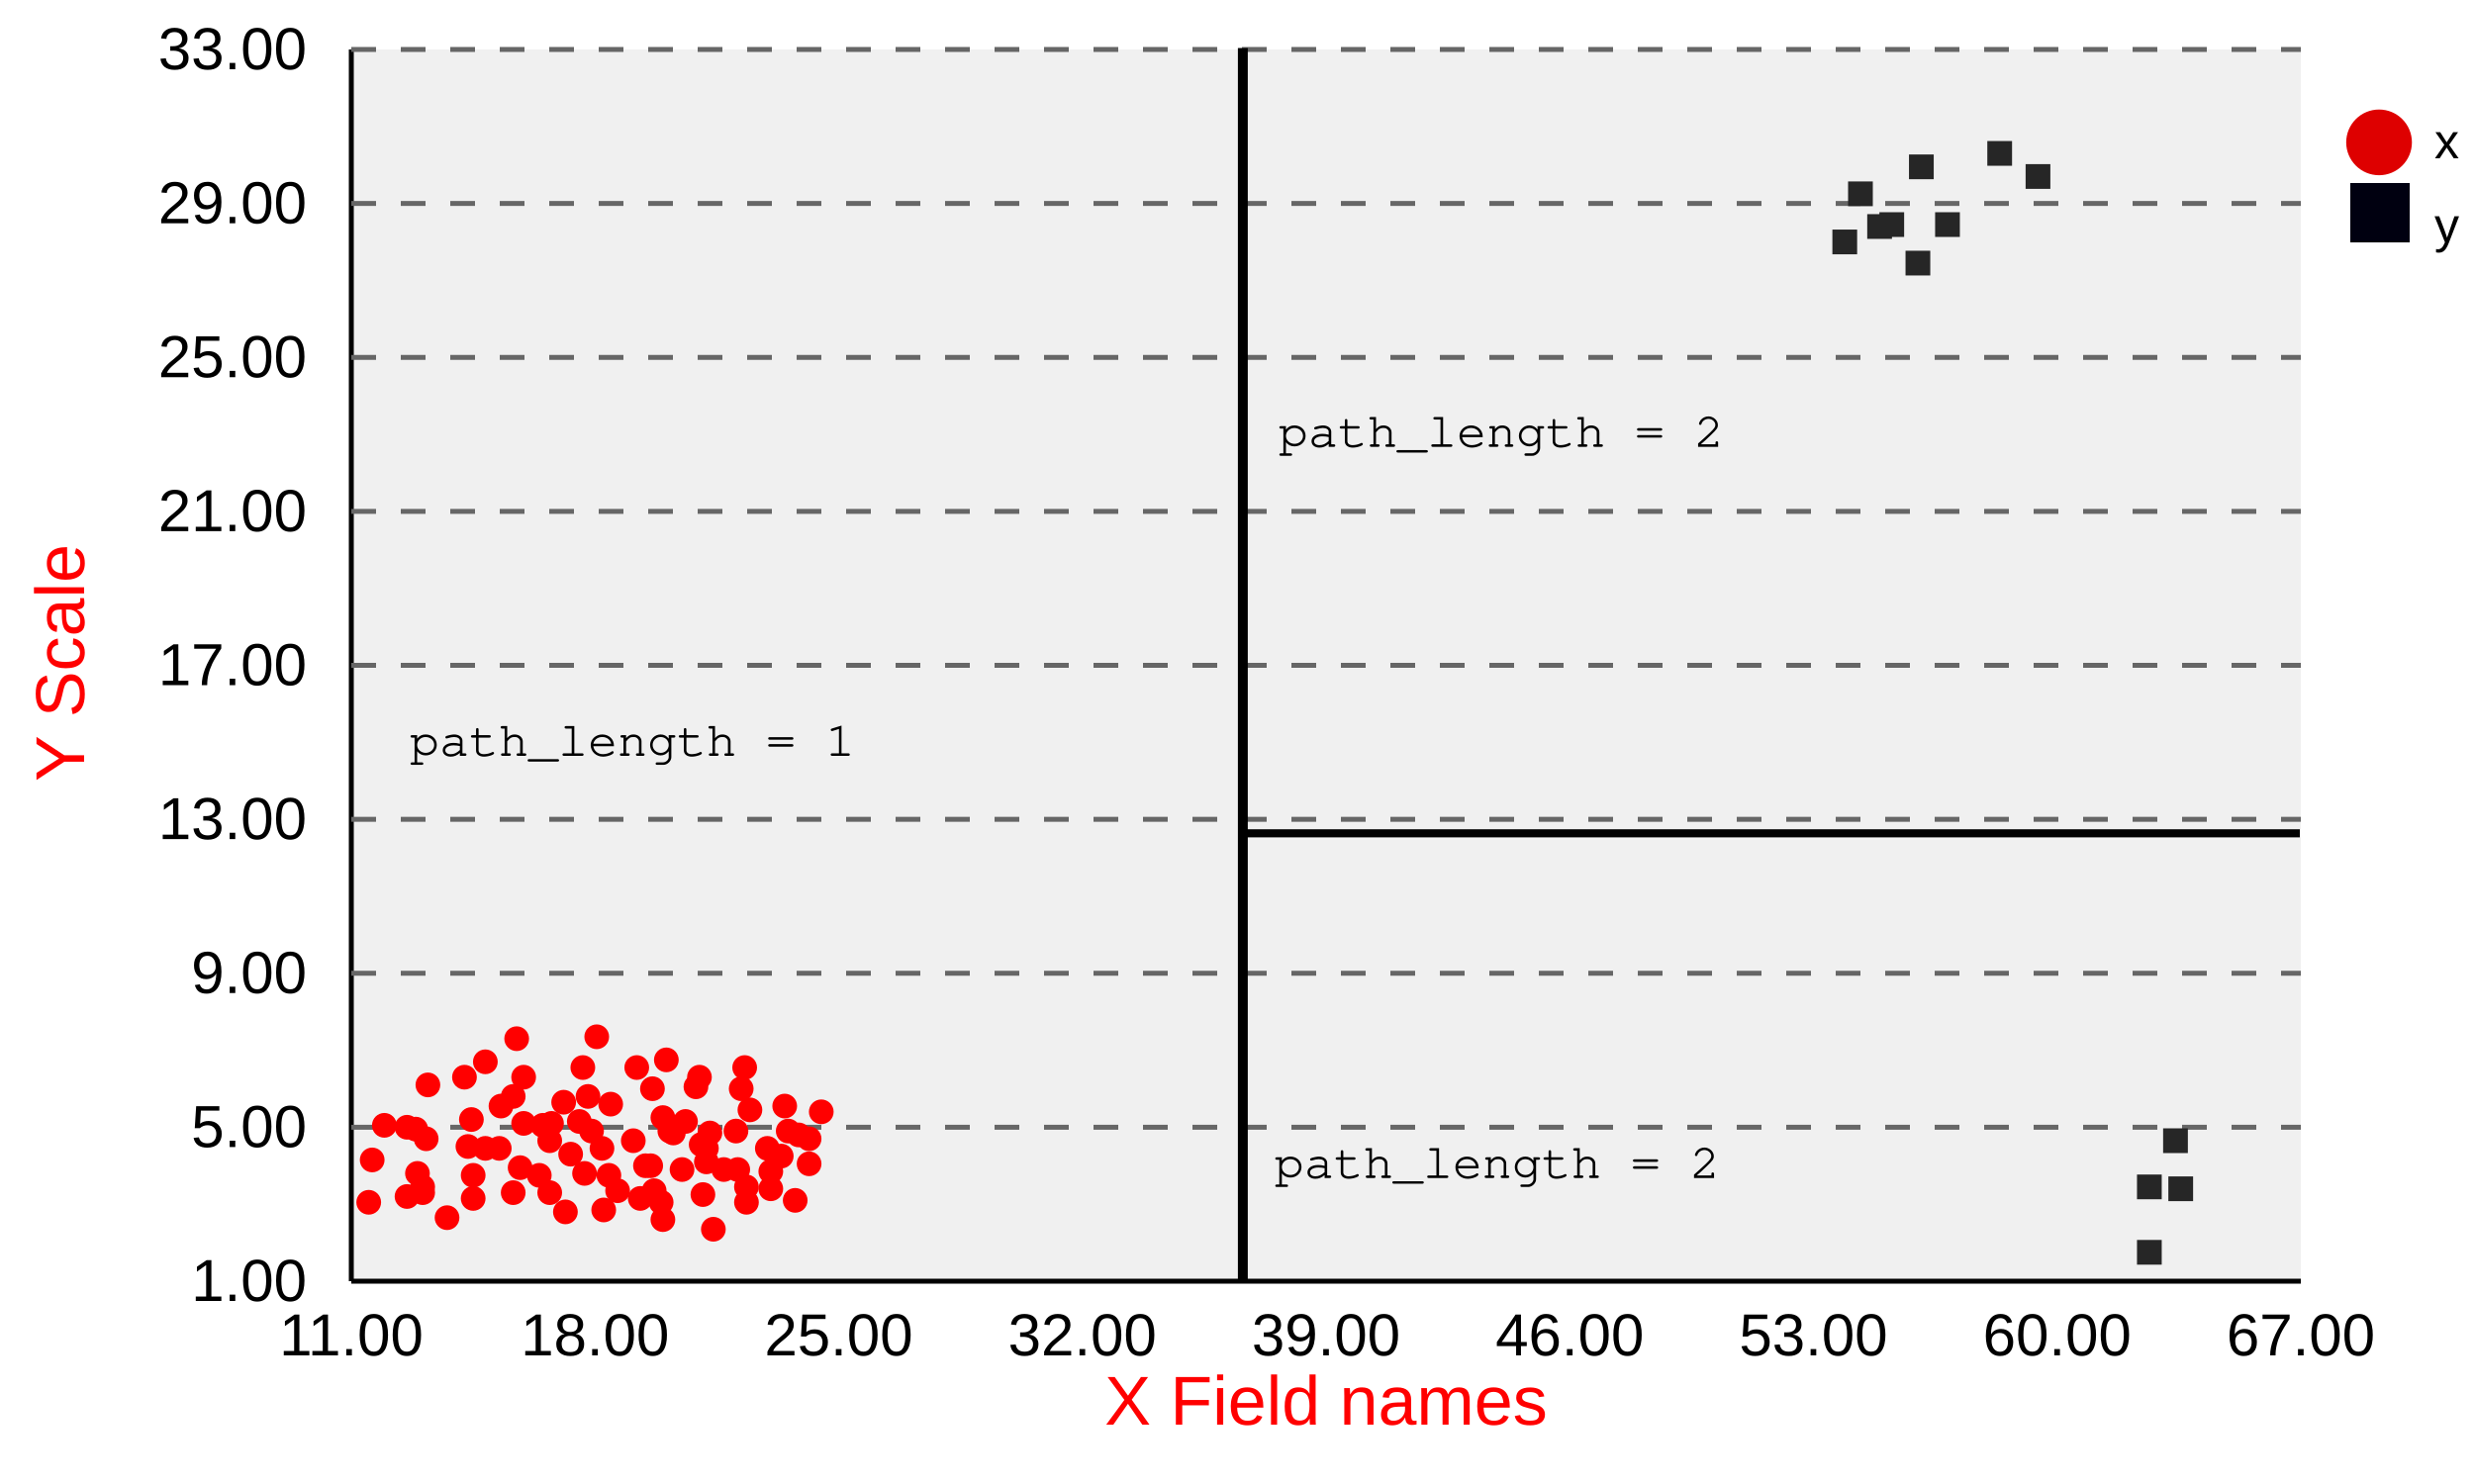
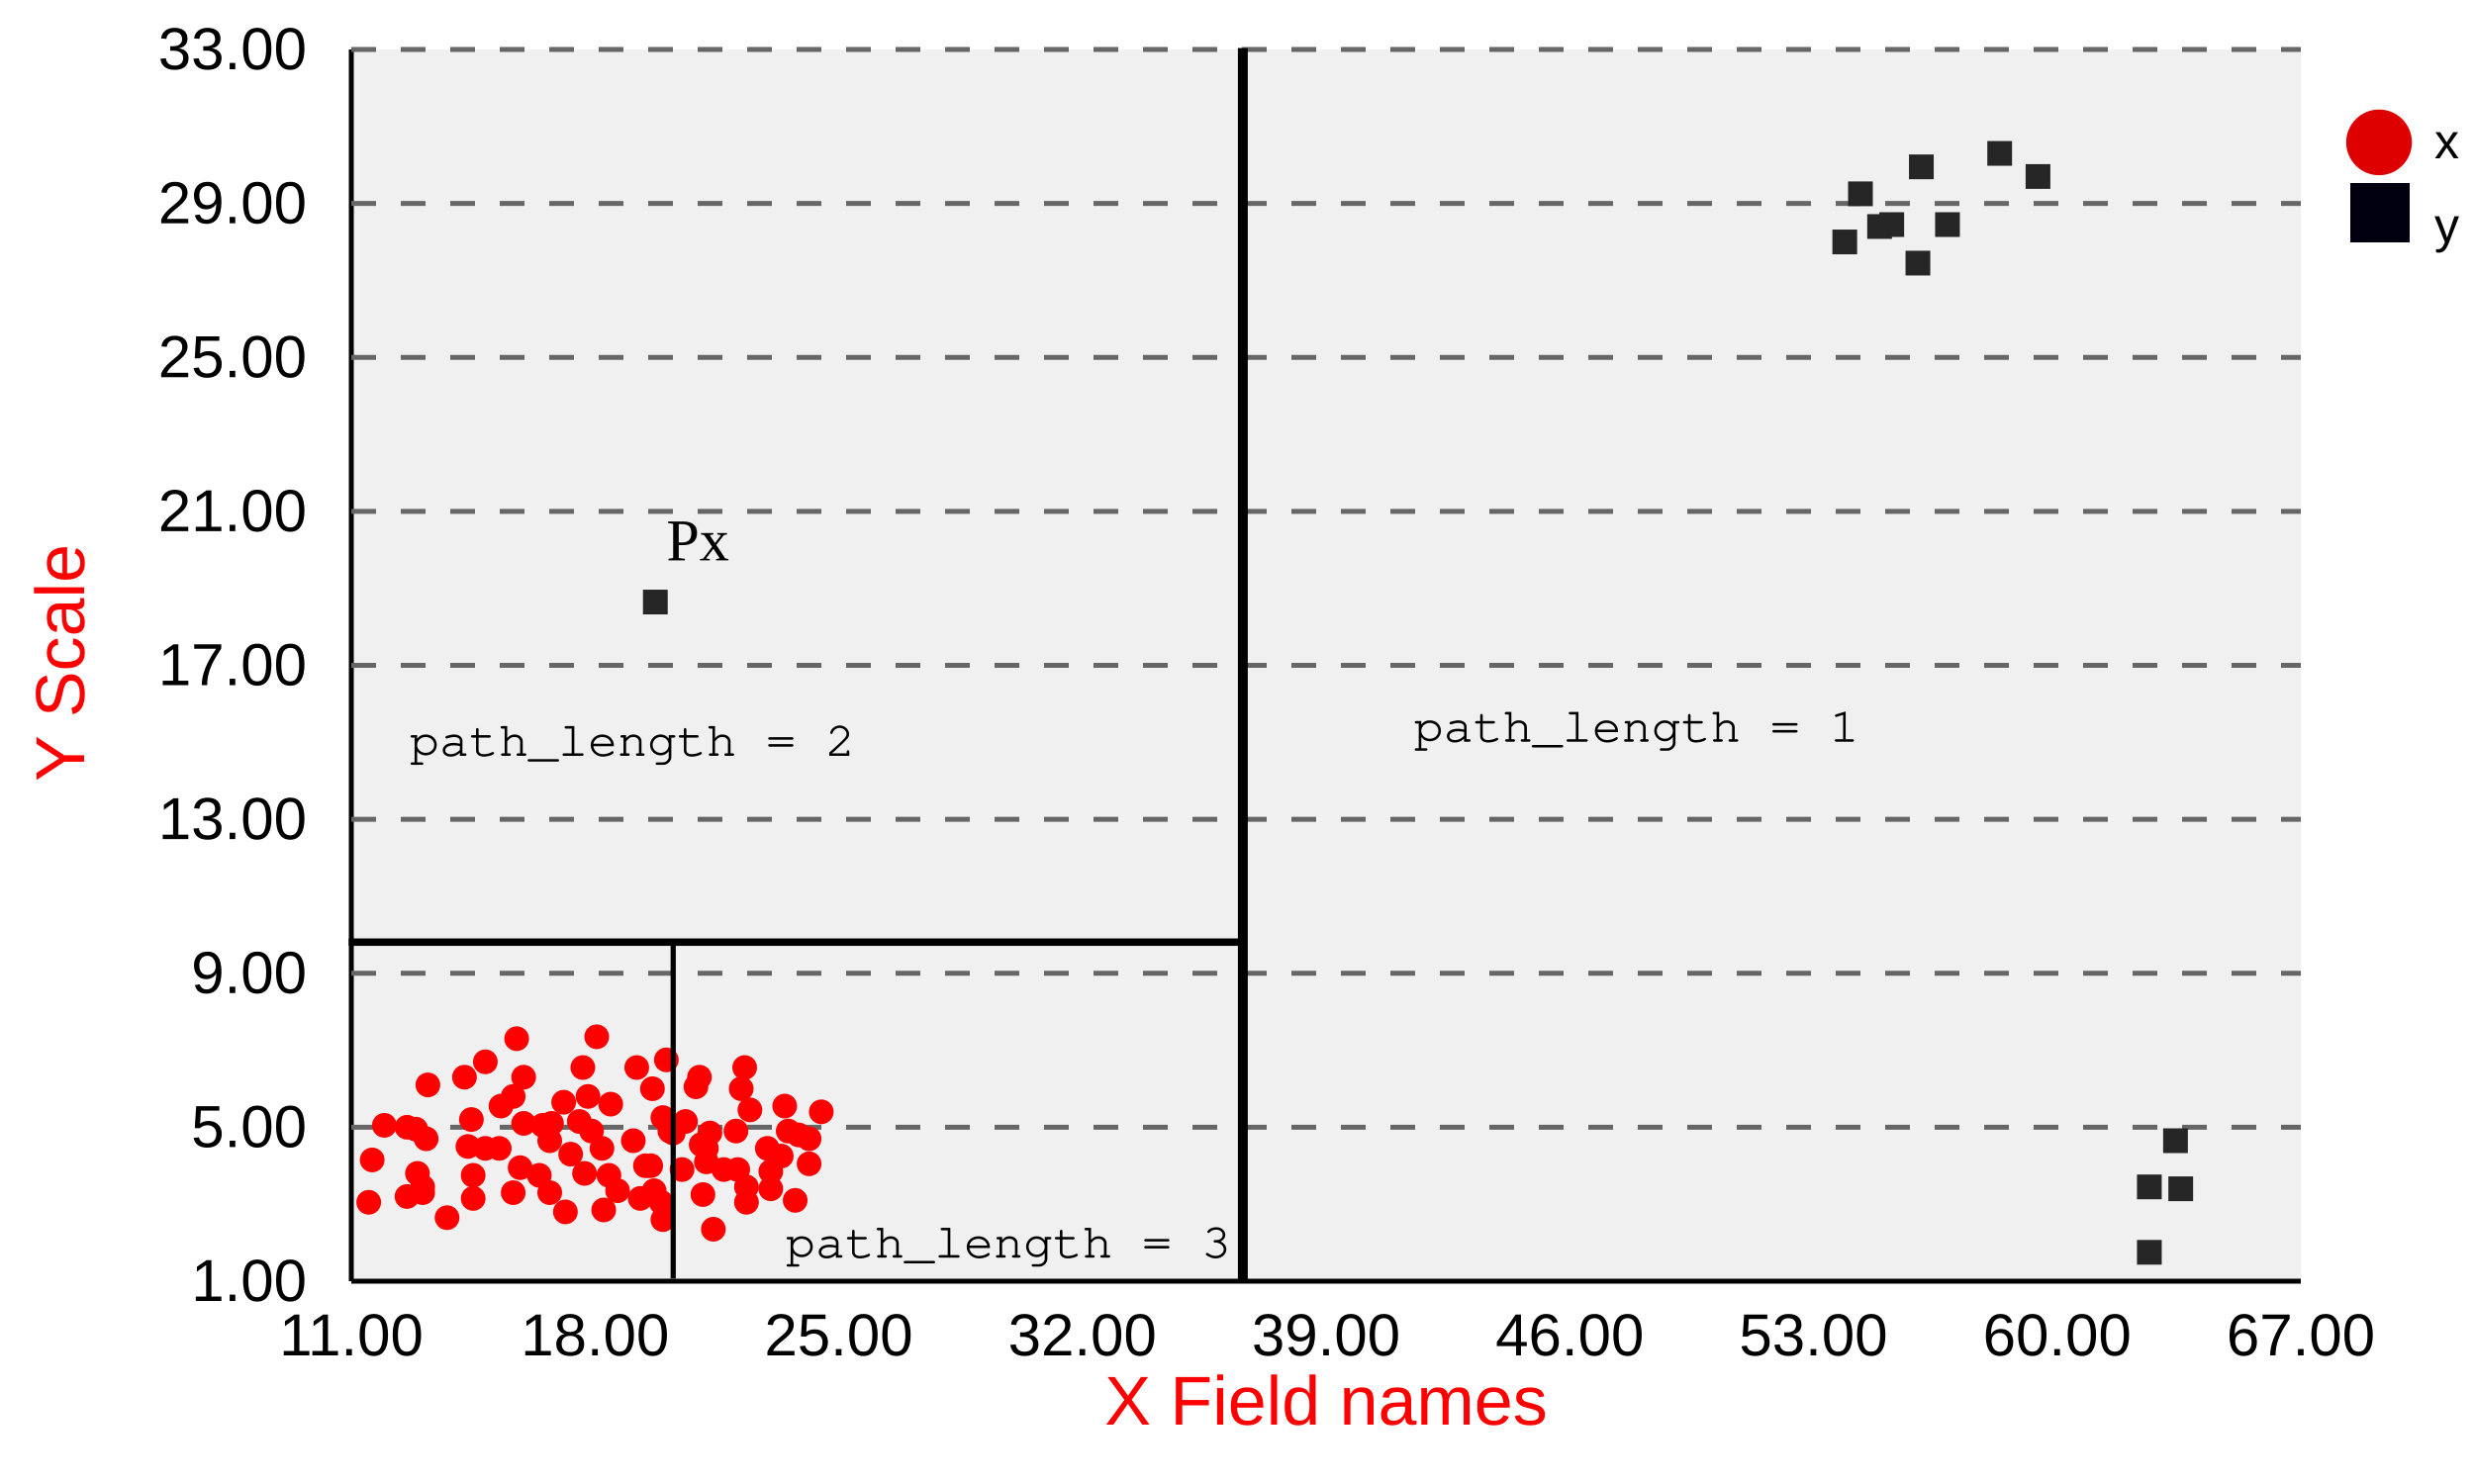
<svg xmlns="http://www.w3.org/2000/svg" width="500" height="300" version="1.1" id="svg1">
  <defs id="defs1">
    <style type="text/css" id="style1">/* Copy from here for external style sheet */
.svgBackground{
  fill:#ffffff;
}
.graphBackground{
  fill:#f0f0f0;
}

/* graphs titles */
.mainTitle{
  text-anchor: middle;
  fill: #000000;
  font-size: 16px;
  font-family: "Arial", sans-serif;
  font-weight: normal;
}
.subTitle{
  text-anchor: middle;
  fill: #999999;
  font-size: 14px;
  font-family: "Arial", sans-serif;
  font-weight: normal;
}

.axis{
  stroke: #000000;
  stroke-width: 1px;
}

.guideLines{
  stroke: #666666;
  stroke-width: 1px;
  stroke-dasharray: 5 5;
}

.xAxisLabels{
  text-anchor: middle;
  fill: #000000;
  font-size: 12px;
  font-family: "Arial", sans-serif;
  font-weight: normal;
}

.yAxisLabels{
  text-anchor: end;
  fill: #000000;
  font-size: 12px;
  font-family: "Arial", sans-serif;
  font-weight: normal;
}

.xAxisTitle{
  text-anchor: middle;
  fill: #ff0000;
  font-size: 14px;
  font-family: "Arial", sans-serif;
  font-weight: normal;
}

.yAxisTitle{
  fill: #ff0000;
  text-anchor: middle;
  font-size: 14px;
  font-family: "Arial", sans-serif;
  font-weight: normal;
}

.dataPointLabel, .dataPointLabelBackground, .dataPointPopup, .dataPointPopupMask{
  fill: #000000;
  text-anchor:middle;
  font-size: 10px;
  font-family: "Arial", sans-serif;
  font-weight: normal;
}

.dataPointLabelBackground{
  stroke: #ffffff;
  stroke-width: 2;
}

.dataPointPopupMask{
  stroke: white;
  stroke-width: 7;
}

.dataPointPopup{
  fill: black;
  stroke-width: 2;
}

.staggerGuideLine{
  fill: none;
  stroke: #000000;
  stroke-width: 0.5px;
}

/* default line styles */
.line1{
	fill: none;
	stroke: #ff0000;
	stroke-width: 1px;
}
.line2{
	fill: none;
	stroke: #0000ff;
	stroke-width: 1px;
}
.line3{
	fill: none;
	stroke: #00ff00;
	stroke-width: 1px;
}
.line4{
	fill: none;
	stroke: #ffcc00;
	stroke-width: 1px;
}
.line5{
	fill: none;
	stroke: #00ccff;
	stroke-width: 1px;
}
.line6{
	fill: none;
	stroke: #ff00ff;
	stroke-width: 1px;
}
.line7{
	fill: none;
	stroke: #00ffff;
	stroke-width: 1px;
}
.line8{
	fill: none;
	stroke: #ffff00;
	stroke-width: 1px;
}
.line9{
	fill: none;
	stroke: #cc6666;
	stroke-width: 1px;
}
.line10{
	fill: none;
	stroke: #663399;
	stroke-width: 1px;
}
.line11{
	fill: none;
	stroke: #339900;
	stroke-width: 1px;
}
.line12{
	fill: none;
	stroke: #9966FF;
	stroke-width: 1px;
}
/* default fill styles */
.fill1{
	fill: #cc0000;
	fill-opacity: 0.2;
	stroke: none;
}
.fill2{
	fill: #0000cc;
	fill-opacity: 0.2;
	stroke: none;
}
.fill3{
	fill: #00cc00;
	fill-opacity: 0.2;
	stroke: none;
}
.fill4{
	fill: #ffcc00;
	fill-opacity: 0.2;
	stroke: none;
}
.fill5{
	fill: #00ccff;
	fill-opacity: 0.2;
	stroke: none;
}
.fill6{
	fill: #ff00ff;
	fill-opacity: 0.2;
	stroke: none;
}
.fill7{
	fill: #00ffff;
	fill-opacity: 0.2;
	stroke: none;
}
.fill8{
	fill: #ffff00;
	fill-opacity: 0.2;
	stroke: none;
}
.fill9{
	fill: #cc6666;
	fill-opacity: 0.2;
	stroke: none;
}
.fill10{
	fill: #663399;
	fill-opacity: 0.2;
	stroke: none;
}
.fill11{
	fill: #339900;
	fill-opacity: 0.2;
	stroke: none;
}
.fill12{
	fill: #9966FF;
	fill-opacity: 0.2;
	stroke: none;
}
/* default line styles */
.key1,.dataPoint1{
	fill: #ff0000;
	stroke: none;
	stroke-width: 1px;
}
.key2,.dataPoint2{
	fill: #0000ff;
	stroke: none;
	stroke-width: 1px;
}
.key3,.dataPoint3{
	fill: #00ff00;
	stroke: none;
	stroke-width: 1px;
}
.key4,.dataPoint4{
	fill: #ffcc00;
	stroke: none;
	stroke-width: 1px;
}
.key5,.dataPoint5{
	fill: #00ccff;
	stroke: none;
	stroke-width: 1px;
}
.key6,.dataPoint6{
	fill: #ff00ff;
	stroke: none;
	stroke-width: 1px;
}
.key7,.dataPoint7{
	fill: #00ffff;
	stroke: none;
	stroke-width: 1px;
}
.key8,.dataPoint8{
	fill: #ffff00;
	stroke: none;
	stroke-width: 1px;
}
.key9,.dataPoint9{
	fill: #cc6666;
	stroke: none;
	stroke-width: 1px;
}
.key10,.dataPoint10{
	fill: #663399;
	stroke: none;
	stroke-width: 1px;
}
.key11,.dataPoint11{
	fill: #339900;
	stroke: none;
	stroke-width: 1px;
}
.key12,.dataPoint12{
	fill: #9966FF;
	stroke: none;
	stroke-width: 1px;
}


.keyText{
  fill: #000000;
  text-anchor:start;
  font-size: 10px;
  font-family: "Arial", sans-serif;
  font-weight: normal;
}
/* End copy for external style sheet */
</style>
  </defs>
  <g class="layer" id="g1">
    <rect class="svgBackground" height="300" id="svg_1" transform="matrix(1 0 0 1 0 0)" width="500" x="0" y="0" />
    <g id="svg_2">
      <rect class="graphBackground" height="249" id="svg_3" width="394" x="71" y="10" />
      <path class="axis" d="m71,259l394,0" id="yAxis" />
      <path class="axis" d="m71,10l0,249" id="xAxis" />
      <text class="xAxisLabels" id="svg_4" text-anchor="middle" x="71" y="274">11.00</text>
      <text class="xAxisLabels" id="svg_5" text-anchor="middle" x="120.25" y="274">18.00</text>
      <text class="xAxisLabels" id="svg_6" text-anchor="middle" x="169.5" y="274">25.00</text>
      <text class="xAxisLabels" id="svg_7" text-anchor="middle" x="218.75" y="274">32.00</text>
      <text class="xAxisLabels" id="svg_8" text-anchor="middle" x="268" y="274">39.00</text>
      <text class="xAxisLabels" id="svg_9" text-anchor="middle" x="317.25" y="274">46.00</text>
      <text class="xAxisLabels" id="svg_10" text-anchor="middle" x="366.5" y="274">53.00</text>
      <text class="xAxisLabels" id="svg_11" text-anchor="middle" x="415.75" y="274">60.00</text>
      <text class="xAxisLabels" id="svg_12" text-anchor="middle" x="465" y="274">67.00</text>
      <text class="yAxisLabels" id="svg_13" text-anchor="end" transform="translate(-12 0)" x="74" y="263">1.00</text>
      <text class="yAxisLabels" id="svg_14" text-anchor="end" transform="translate(-12 0)" x="74" y="231.88">5.00</text>
      <path class="guideLines" d="m71,227.88l394,0" id="svg_15" />
      <text class="yAxisLabels" id="svg_16" text-anchor="end" transform="translate(-12 0)" x="74" y="200.75">9.00</text>
      <path class="guideLines" d="m71,196.75l394,0" id="svg_17" />
      <text class="yAxisLabels" id="svg_18" text-anchor="end" transform="translate(-12 0)" x="74" y="169.63">13.00</text>
      <path class="guideLines" d="m71,165.63l394,0" id="svg_19" />
      <text class="yAxisLabels" id="svg_20" text-anchor="end" transform="translate(-12 0)" x="74" y="138.5">17.00</text>
      <path class="guideLines" d="m71,134.5l394,0" id="svg_21" />
      <text class="yAxisLabels" id="svg_22" text-anchor="end" transform="translate(-12 0)" x="74" y="107.38">21.00</text>
      <path class="guideLines" d="m71,103.38l394,0" id="svg_23" />
      <text class="yAxisLabels" id="svg_24" text-anchor="end" transform="translate(-12 0)" x="74" y="76.25">25.00</text>
      <path class="guideLines" d="m71,72.25l394,0" id="svg_25" />
      <text class="yAxisLabels" id="svg_26" text-anchor="end" transform="translate(-12 0)" x="74" y="45.13">29.00</text>
      <path class="guideLines" d="m71,41.13l394,0" id="svg_27" />
      <text class="yAxisLabels" id="svg_28" text-anchor="end" transform="translate(-12 0)" x="74" y="14">33.00</text>
      <path class="guideLines" d="m71,10l394,0" id="svg_29" />
      <circle class="dataPoint1" cx="74.52" cy="243.05" id="svg_30" r="2.5" />
      <circle class="dataPoint1" cx="75.22" cy="234.49" id="svg_31" r="2.5" />
      <circle class="dataPoint1" cx="77.68" cy="227.49" id="svg_32" r="2.5" />
      <circle class="dataPoint1" cx="82.26" cy="227.88" id="svg_33" r="2.5" />
      <circle class="dataPoint1" cx="82.26" cy="241.88" id="svg_34" r="2.5" />
      <circle class="dataPoint1" cx="84.02" cy="228.26" id="svg_35" r="2.5" />
      <circle class="dataPoint1" cx="84.37" cy="237.21" id="svg_36" r="2.5" />
      <circle class="dataPoint1" cx="85.42" cy="241.1" id="svg_37" r="2.5" />
      <circle class="dataPoint1" cx="85.42" cy="239.94" id="svg_38" r="2.5" />
      <circle class="dataPoint1" cx="86.13" cy="230.21" id="svg_39" r="2.5" />
      <circle class="dataPoint1" cx="86.48" cy="219.32" id="svg_40" r="2.5" />
      <circle class="dataPoint1" cx="90.35" cy="246.16" id="svg_41" r="2.5" />
      <circle class="dataPoint1" cx="93.87" cy="217.76" id="svg_42" r="2.5" />
      <circle class="dataPoint1" cx="94.57" cy="231.77" id="svg_43" r="2.5" />
      <circle class="dataPoint1" cx="95.27" cy="226.32" id="svg_44" r="2.5" />
      <circle class="dataPoint1" cx="95.63" cy="242.27" id="svg_45" r="2.5" />
      <circle class="dataPoint1" cx="95.63" cy="237.6" id="svg_46" r="2.5" />
      <circle class="dataPoint1" cx="98.09" cy="232.15" id="svg_47" r="2.5" />
      <circle class="dataPoint1" cx="98.09" cy="214.65" id="svg_48" r="2.5" />
      <circle class="dataPoint1" cx="100.9" cy="232.15" id="svg_49" r="2.5" />
      <circle class="dataPoint1" cx="101.25" cy="223.6" id="svg_50" r="2.5" />
      <circle class="dataPoint1" cx="103.72" cy="221.65" id="svg_51" r="2.5" />
      <circle class="dataPoint1" cx="103.72" cy="241.1" id="svg_52" r="2.5" />
      <circle class="dataPoint1" cx="104.42" cy="209.98" id="svg_53" r="2.5" />
      <circle class="dataPoint1" cx="105.12" cy="236.05" id="svg_54" r="2.5" />
      <circle class="dataPoint1" cx="105.83" cy="227.1" id="svg_55" r="2.5" />
      <circle class="dataPoint1" cx="105.83" cy="217.76" id="svg_56" r="2.5" />
      <circle class="dataPoint1" cx="108.99" cy="237.6" id="svg_57" r="2.5" />
      <circle class="dataPoint1" cx="109.7" cy="227.49" id="svg_58" r="2.5" />
      <circle class="dataPoint1" cx="111.1" cy="230.6" id="svg_59" r="2.5" />
      <circle class="dataPoint1" cx="111.1" cy="241.1" id="svg_60" r="2.5" />
      <circle class="dataPoint1" cx="111.46" cy="227.1" id="svg_61" r="2.5" />
      <circle class="dataPoint1" cx="113.92" cy="222.82" id="svg_62" r="2.5" />
      <circle class="dataPoint1" cx="114.27" cy="244.99" id="svg_63" r="2.5" />
      <circle class="dataPoint1" cx="115.33" cy="233.32" id="svg_64" r="2.5" />
      <circle class="dataPoint1" cx="117.08" cy="226.71" id="svg_65" r="2.5" />
      <circle class="dataPoint1" cx="117.79" cy="215.81" id="svg_66" r="2.5" />
      <circle class="dataPoint1" cx="118.14" cy="237.21" id="svg_67" r="2.5" />
      <circle class="dataPoint1" cx="118.84" cy="221.65" id="svg_68" r="2.5" />
      <circle class="dataPoint1" cx="119.55" cy="228.65" id="svg_69" r="2.5" />
      <circle class="dataPoint1" cx="120.6" cy="209.59" id="svg_70" r="2.5" />
      <circle class="dataPoint1" cx="121.66" cy="232.15" id="svg_71" r="2.5" />
      <circle class="dataPoint1" cx="122.01" cy="244.6" id="svg_72" r="2.5" />
      <circle class="dataPoint1" cx="123.06" cy="237.6" id="svg_73" r="2.5" />
      <circle class="dataPoint1" cx="123.42" cy="223.21" id="svg_74" r="2.5" />
      <circle class="dataPoint1" cx="124.82" cy="240.71" id="svg_75" r="2.5" />
      <circle class="dataPoint1" cx="127.99" cy="230.6" id="svg_76" r="2.5" />
      <circle class="dataPoint1" cx="128.69" cy="215.81" id="svg_77" r="2.5" />
      <circle class="dataPoint1" cx="129.4" cy="242.27" id="svg_78" r="2.5" />
      <circle class="dataPoint1" cx="130.45" cy="235.66" id="svg_79" r="2.5" />
      <circle class="dataPoint1" cx="131.51" cy="235.66" id="svg_80" r="2.5" />
      <circle class="dataPoint1" cx="131.86" cy="220.09" id="svg_81" r="2.5" />
      <circle class="dataPoint1" cx="132.21" cy="240.71" id="svg_82" r="2.5" />
      <circle class="dataPoint1" cx="133.62" cy="243.05" id="svg_83" r="2.5" />
      <circle class="dataPoint1" cx="133.97" cy="225.93" id="svg_84" r="2.5" />
      <circle class="dataPoint1" cx="133.97" cy="246.55" id="svg_85" r="2.5" />
      <circle class="dataPoint1" cx="134.67" cy="214.26" id="svg_86" r="2.5" />
      <circle class="dataPoint1" cx="135.38" cy="228.65" id="svg_87" r="2.5" />
      <circle class="dataPoint1" cx="136.08" cy="229.04" id="svg_88" r="2.5" />
      <circle class="dataPoint1" cx="137.84" cy="236.43" id="svg_89" r="2.5" />
      <circle class="dataPoint1" cx="138.54" cy="226.71" id="svg_90" r="2.5" />
      <circle class="dataPoint1" cx="140.65" cy="219.7" id="svg_91" r="2.5" />
      <circle class="dataPoint1" cx="141.36" cy="217.76" id="svg_92" r="2.5" />
      <circle class="dataPoint1" cx="141.71" cy="231.38" id="svg_93" r="2.5" />
      <circle class="dataPoint1" cx="142.06" cy="241.49" id="svg_94" r="2.5" />
      <circle class="dataPoint1" cx="142.76" cy="232.15" id="svg_95" r="2.5" />
      <circle class="dataPoint1" cx="142.76" cy="234.88" id="svg_96" r="2.5" />
      <circle class="dataPoint1" cx="143.47" cy="229.04" id="svg_97" r="2.5" />
      <circle class="dataPoint1" cx="144.17" cy="248.5" id="svg_98" r="2.5" />
      <circle class="dataPoint1" cx="146.28" cy="236.43" id="svg_99" r="2.5" />
      <circle class="dataPoint1" cx="148.74" cy="228.65" id="svg_100" r="2.5" />
      <circle class="dataPoint1" cx="149.1" cy="236.43" id="svg_101" r="2.5" />
      <circle class="dataPoint1" cx="149.8" cy="220.09" id="svg_102" r="2.5" />
      <circle class="dataPoint1" cx="150.5" cy="215.81" id="svg_103" r="2.5" />
      <circle class="dataPoint1" cx="150.86" cy="239.94" id="svg_104" r="2.5" />
      <circle class="dataPoint1" cx="150.86" cy="243.05" id="svg_105" r="2.5" />
      <circle class="dataPoint1" cx="151.56" cy="224.37" id="svg_106" r="2.5" />
      <circle class="dataPoint1" cx="155.08" cy="232.15" id="svg_107" r="2.5" />
      <circle class="dataPoint1" cx="155.78" cy="236.82" id="svg_108" r="2.5" />
      <circle class="dataPoint1" cx="155.78" cy="240.32" id="svg_109" r="2.5" />
      <circle class="dataPoint1" cx="157.89" cy="233.71" id="svg_110" r="2.5" />
      <circle class="dataPoint1" cx="158.59" cy="223.6" id="svg_111" r="2.5" />
      <circle class="dataPoint1" cx="159.3" cy="228.65" id="svg_112" r="2.5" />
      <circle class="dataPoint1" cx="160.71" cy="242.66" id="svg_113" r="2.5" />
      <circle class="dataPoint1" cx="161.41" cy="229.43" id="svg_114" r="2.5" />
      <circle class="dataPoint1" cx="163.52" cy="230.21" id="svg_115" r="2.5" />
      <circle class="dataPoint1" cx="163.52" cy="235.27" id="svg_116" r="2.5" />
      <circle class="dataPoint1" cx="165.98" cy="224.76" id="svg_117" r="2.5" />
      <g id="svg_132">
        <a id="svg_133">
          <circle cx="74.52" cy="243.05" id="svg_134" opacity="0" r="10" />
        </a>
        <a id="svg_135">
          <circle cx="75.22" cy="234.49" id="svg_136" opacity="0" r="10" />
        </a>
        <a id="svg_137">
          <circle cx="77.68" cy="227.49" id="svg_138" opacity="0" r="10" />
        </a>
        <a id="svg_139">
          <circle cx="82.26" cy="227.88" id="svg_140" opacity="0" r="10" />
        </a>
        <a id="svg_141">
          <circle cx="82.26" cy="241.88" id="svg_142" opacity="0" r="10" />
        </a>
        <a id="svg_143">
          <circle cx="84.02" cy="228.26" id="svg_144" opacity="0" r="10" />
        </a>
        <a id="svg_145">
          <circle cx="84.37" cy="237.21" id="svg_146" opacity="0" r="10" />
        </a>
        <a id="svg_147">
          <circle cx="85.42" cy="241.1" id="svg_148" opacity="0" r="10" />
        </a>
        <a id="svg_149">
          <circle cx="85.42" cy="239.94" id="svg_150" opacity="0" r="10" />
        </a>
        <a id="svg_151">
          <circle cx="86.13" cy="230.21" id="svg_152" opacity="0" r="10" />
        </a>
        <a id="svg_153">
          <circle cx="86.48" cy="219.32" id="svg_154" opacity="0" r="10" />
        </a>
        <a id="svg_155">
          <circle cx="90.35" cy="246.16" id="svg_156" opacity="0" r="10" />
        </a>
        <a id="svg_157">
          <circle cx="93.87" cy="217.76" id="svg_158" opacity="0" r="10" />
        </a>
        <a id="svg_159">
          <circle cx="94.57" cy="231.77" id="svg_160" opacity="0" r="10" />
        </a>
        <a id="svg_161">
          <circle cx="95.27" cy="226.32" id="svg_162" opacity="0" r="10" />
        </a>
        <a id="svg_163">
          <circle cx="95.63" cy="242.27" id="svg_164" opacity="0" r="10" />
        </a>
        <a id="svg_165">
          <circle cx="95.63" cy="237.6" id="svg_166" opacity="0" r="10" />
        </a>
        <a id="svg_167">
          <circle cx="98.09" cy="232.15" id="svg_168" opacity="0" r="10" />
        </a>
        <a id="svg_169">
          <circle cx="98.09" cy="214.65" id="svg_170" opacity="0" r="10" />
        </a>
        <a id="svg_171">
          <circle cx="100.9" cy="232.15" id="svg_172" opacity="0" r="10" />
        </a>
        <a id="svg_173">
          <circle cx="101.25" cy="223.6" id="svg_174" opacity="0" r="10" />
        </a>
        <a id="svg_175">
          <circle cx="103.72" cy="221.65" id="svg_176" opacity="0" r="10" />
        </a>
        <a id="svg_177">
          <circle cx="103.72" cy="241.1" id="svg_178" opacity="0" r="10" />
        </a>
        <a id="svg_179">
          <circle cx="104.42" cy="209.98" id="svg_180" opacity="0" r="10" />
        </a>
        <a id="svg_181">
          <circle cx="105.12" cy="236.05" id="svg_182" opacity="0" r="10" />
        </a>
        <a id="svg_183">
          <circle cx="105.83" cy="227.1" id="svg_184" opacity="0" r="10" />
        </a>
        <a id="svg_185">
          <circle cx="105.83" cy="217.76" id="svg_186" opacity="0" r="10" />
        </a>
        <a id="svg_187">
          <circle cx="108.99" cy="237.6" id="svg_188" opacity="0" r="10" />
        </a>
        <a id="svg_189">
          <circle cx="109.7" cy="227.49" id="svg_190" opacity="0" r="10" />
        </a>
        <a id="svg_191">
          <circle cx="111.1" cy="230.6" id="svg_192" opacity="0" r="10" />
        </a>
        <a id="svg_193">
          <circle cx="111.1" cy="241.1" id="svg_194" opacity="0" r="10" />
        </a>
        <a id="svg_195">
          <circle cx="111.46" cy="227.1" id="svg_196" opacity="0" r="10" />
        </a>
        <a id="svg_197">
          <circle cx="113.92" cy="222.82" id="svg_198" opacity="0" r="10" />
        </a>
        <a id="svg_199">
          <circle cx="114.27" cy="244.99" id="svg_200" opacity="0" r="10" />
        </a>
        <a id="svg_201">
          <circle cx="115.33" cy="233.32" id="svg_202" opacity="0" r="10" />
        </a>
        <a id="svg_203">
          <circle cx="117.08" cy="226.71" id="svg_204" opacity="0" r="10" />
        </a>
        <a id="svg_205">
          <circle cx="117.79" cy="215.81" id="svg_206" opacity="0" r="10" />
        </a>
        <a id="svg_207">
          <circle cx="118.14" cy="237.21" id="svg_208" opacity="0" r="10" />
        </a>
        <a id="svg_209">
          <circle cx="118.84" cy="221.65" id="svg_210" opacity="0" r="10" />
        </a>
        <a id="svg_211">
          <circle cx="119.55" cy="228.65" id="svg_212" opacity="0" r="10" />
        </a>
        <a id="svg_213">
          <circle cx="120.6" cy="209.59" id="svg_214" opacity="0" r="10" />
        </a>
        <a id="svg_215">
          <circle cx="121.66" cy="232.15" id="svg_216" opacity="0" r="10" />
        </a>
        <a id="svg_217">
          <circle cx="122.01" cy="244.6" id="svg_218" opacity="0" r="10" />
        </a>
        <a id="svg_219">
          <circle cx="123.06" cy="237.6" id="svg_220" opacity="0" r="10" />
        </a>
        <a id="svg_221">
          <circle cx="123.42" cy="223.21" id="svg_222" opacity="0" r="10" />
        </a>
        <a id="svg_223">
          <circle cx="124.82" cy="240.71" id="svg_224" opacity="0" r="10" />
        </a>
        <a id="svg_225">
          <circle cx="127.99" cy="230.6" id="svg_226" opacity="0" r="10" />
        </a>
        <a id="svg_227">
          <circle cx="128.69" cy="215.81" id="svg_228" opacity="0" r="10" />
        </a>
        <a id="svg_229">
          <circle cx="129.4" cy="242.27" id="svg_230" opacity="0" r="10" />
        </a>
        <a id="svg_231">
          <circle cx="130.45" cy="235.66" id="svg_232" opacity="0" r="10" />
        </a>
        <a id="svg_233">
          <circle cx="131.51" cy="235.66" id="svg_234" opacity="0" r="10" />
        </a>
        <a id="svg_235">
          <circle cx="131.86" cy="220.09" id="svg_236" opacity="0" r="10" />
        </a>
        <a id="svg_237">
          <circle cx="132.21" cy="240.71" id="svg_238" opacity="0" r="10" />
        </a>
        <a id="svg_239">
          <circle cx="133.62" cy="243.05" id="svg_240" opacity="0" r="10" />
        </a>
        <a id="svg_241">
          <circle cx="133.97" cy="225.93" id="svg_242" opacity="0" r="10" />
        </a>
        <a id="svg_243">
          <circle cx="133.97" cy="246.55" id="svg_244" opacity="0" r="10" />
        </a>
        <a id="svg_245">
          <circle cx="134.67" cy="214.26" id="svg_246" opacity="0" r="10" />
        </a>
        <a id="svg_247">
          <circle cx="135.38" cy="228.65" id="svg_248" opacity="0" r="10" />
        </a>
        <a id="svg_249">
          <circle cx="136.08" cy="229.04" id="svg_250" opacity="0" r="10" />
        </a>
        <a id="svg_251">
          <circle cx="137.84" cy="236.43" id="svg_252" opacity="0" r="10" />
        </a>
        <a id="svg_253">
          <circle cx="138.54" cy="226.71" id="svg_254" opacity="0" r="10" />
        </a>
        <a id="svg_255">
          <circle cx="140.65" cy="219.7" id="svg_256" opacity="0" r="10" />
        </a>
        <a id="svg_257">
          <circle cx="141.36" cy="217.76" id="svg_258" opacity="0" r="10" />
        </a>
        <a id="svg_259">
          <circle cx="141.71" cy="231.38" id="svg_260" opacity="0" r="10" />
        </a>
        <a id="svg_261">
          <circle cx="142.06" cy="241.49" id="svg_262" opacity="0" r="10" />
        </a>
        <a id="svg_263">
          <circle cx="142.76" cy="232.15" id="svg_264" opacity="0" r="10" />
        </a>
        <a id="svg_265">
          <circle cx="142.76" cy="234.88" id="svg_266" opacity="0" r="10" />
        </a>
        <a id="svg_267">
          <circle cx="143.47" cy="229.04" id="svg_268" opacity="0" r="10" />
        </a>
        <a id="svg_269">
          <circle cx="144.17" cy="248.5" id="svg_270" opacity="0" r="10" />
        </a>
        <a id="svg_271">
          <circle cx="146.28" cy="236.43" id="svg_272" opacity="0" r="10" />
        </a>
        <a id="svg_273">
          <circle cx="148.74" cy="228.65" id="svg_274" opacity="0" r="10" />
        </a>
        <a id="svg_275">
          <circle cx="149.1" cy="236.43" id="svg_276" opacity="0" r="10" />
        </a>
        <a id="svg_277">
          <circle cx="149.8" cy="220.09" id="svg_278" opacity="0" r="10" />
        </a>
        <a id="svg_279">
          <circle cx="150.5" cy="215.81" id="svg_280" opacity="0" r="10" />
        </a>
        <a id="svg_281">
          <circle cx="150.86" cy="239.94" id="svg_282" opacity="0" r="10" />
        </a>
        <a id="svg_283">
          <circle cx="150.86" cy="243.05" id="svg_284" opacity="0" r="10" />
        </a>
        <a id="svg_285">
          <circle cx="151.56" cy="224.37" id="svg_286" opacity="0" r="10" />
        </a>
        <a id="svg_287">
          <circle cx="155.08" cy="232.15" id="svg_288" opacity="0" r="10" />
        </a>
        <a id="svg_289">
          <circle cx="155.78" cy="236.82" id="svg_290" opacity="0" r="10" />
        </a>
        <a id="svg_291">
          <circle cx="155.78" cy="240.32" id="svg_292" opacity="0" r="10" />
        </a>
        <a id="svg_293">
          <circle cx="157.89" cy="233.71" id="svg_294" opacity="0" r="10" />
        </a>
        <a id="svg_295">
          <circle cx="158.59" cy="223.6" id="svg_296" opacity="0" r="10" />
        </a>
        <a id="svg_297">
          <circle cx="159.3" cy="228.65" id="svg_298" opacity="0" r="10" />
        </a>
        <a id="svg_299">
          <circle cx="160.71" cy="242.66" id="svg_300" opacity="0" r="10" />
        </a>
        <a id="svg_301">
          <circle cx="161.41" cy="229.43" id="svg_302" opacity="0" r="10" />
        </a>
        <a id="svg_303">
          <circle cx="163.52" cy="230.21" id="svg_304" opacity="0" r="10" />
        </a>
        <a id="svg_305">
          <circle cx="163.52" cy="235.27" id="svg_306" opacity="0" r="10" />
        </a>
        <a id="svg_307">
          <circle cx="165.98" cy="224.76" id="svg_308" opacity="0" r="10" />
        </a>
        <a id="svg_309">
          <circle cx="358.41" cy="52.41" id="svg_310" opacity="0" r="10" />
        </a>
        <a id="svg_311">
          <circle cx="372.83" cy="48.91" id="svg_312" opacity="0" r="10" />
        </a>
        <a id="svg_313">
          <circle cx="376" cy="39.18" id="svg_314" opacity="0" r="10" />
        </a>
        <a id="svg_315">
          <circle cx="379.87" cy="45.79" id="svg_316" opacity="0" r="10" />
        </a>
        <a id="svg_317">
          <circle cx="382.33" cy="45.4" id="svg_318" opacity="0" r="10" />
        </a>
        <a id="svg_319">
          <circle cx="387.61" cy="53.19" id="svg_320" opacity="0" r="10" />
        </a>
        <a id="svg_321">
          <circle cx="388.31" cy="33.73" id="svg_322" opacity="0" r="10" />
        </a>
        <a id="svg_323">
          <circle cx="393.59" cy="45.4" id="svg_324" opacity="0" r="10" />
        </a>
        <a id="svg_325">
          <circle cx="404.14" cy="31.01" id="svg_326" opacity="0" r="10" />
        </a>
        <a id="svg_327">
          <circle cx="411.88" cy="35.68" id="svg_328" opacity="0" r="10" />
        </a>
        <a id="svg_329">
          <circle cx="434.39" cy="253.16" id="svg_330" opacity="0" r="10" />
        </a>
        <a id="svg_331">
          <circle cx="434.39" cy="239.94" id="svg_332" opacity="0" r="10" />
        </a>
        <a id="svg_333">
          <circle cx="439.67" cy="230.6" id="svg_334" opacity="0" r="10" />
        </a>
        <a id="svg_335">
          <circle cx="440.73" cy="240.32" id="svg_336" opacity="0" r="10" />
        </a>
      </g>
      <rect style="fill:#262626;fill-opacity:1;stroke-width:0.565" id="rect2" width="5" height="5" x="431.89" y="250.66" />
      <rect style="fill:#262626;fill-opacity:1;stroke-width:0.565" id="rect2-8" width="5" height="5" x="431.89" y="237.44" />
      <rect style="fill:#262626;fill-opacity:1;stroke-width:0.565" id="rect2-2" width="5" height="5" x="437.17" y="228.1" />
      <rect style="fill:#262626;fill-opacity:1;stroke-width:0.565" id="rect2-5" width="5" height="5" x="438.23" y="237.82" />
      <rect style="fill:#262626;fill-opacity:1;stroke-width:0.565" id="rect2-84" width="5" height="5" x="370.33" y="46.41" />
      <rect style="fill:#262626;fill-opacity:1;stroke-width:0.565" id="rect2-1" width="5" height="5" x="373.5" y="36.68" />
      <rect style="fill:#262626;fill-opacity:1;stroke-width:0.565" id="rect2-6" width="5" height="5" x="377.37" y="43.29" />
      <rect style="fill:#262626;fill-opacity:1;stroke-width:0.565" id="rect2-9" width="5" height="5" x="379.83" y="42.9" />
      <rect style="fill:#262626;fill-opacity:1;stroke-width:0.565" id="rect2-82" width="5" height="5" x="385.11" y="50.69" />
+       <rect style="fill:#262626;fill-opacity:1;stroke-width:0.565" id="rect2-82-5" width="5" height="5" x="129.945" y="119.207" />
      <rect style="fill:#262626;fill-opacity:1;stroke-width:0.565" id="rect2-57" width="5" height="5" x="385.81" y="31.23" />
      <rect style="fill:#262626;fill-opacity:1;stroke-width:0.565" id="rect2-7" width="5" height="5" x="391.09" y="42.9" />
      <rect style="fill:#262626;fill-opacity:1;stroke-width:0.565" id="rect2-0" width="5" height="5" x="401.64" y="28.51" />
      <rect style="fill:#262626;fill-opacity:1;stroke-width:0.565" id="rect2-18" width="5" height="5" x="409.38" y="33.18" />
+       <text xml:space="preserve" style="fill:#000000" x="134.686" y="113.284" id="text1">
+         <tspan id="tspan1" x="134.686" y="113.284">Px</tspan>
+       </text>
    </g>
    <text class="xAxisTitle" id="svg_337" x="268" y="288">X Field names</text>
    <text class="yAxisTitle" id="svg_338" transform="rotate( -90, 17, 134 )" x="17" y="134">Y Scale</text>
    <g id="svg_339" transform="translate(475.0 20)">
      <text class="keyText" id="svg_341" x="17" y="12">x</text>
      <rect class="key2" height="12" id="svg_342" width="12" x="3.3772847e-07" y="17" style="fill:#000010;fill-opacity:1" />
      <text class="keyText" id="svg_343" x="17" y="29">y</text>
      <circle style="fill:#de0000;fill-opacity:1" id="path2" cx="5.812" cy="8.782" r="6.642" />
    </g>
    <g id="svg_354">path_length =</g>
    <line fill="none" id="svg_346" stroke="#000000" stroke-width="2" x1="251.18" x2="251.18" y1="9.71" y2="259" />
-     <line fill="none" id="svg_345" stroke="#000000" stroke-width="1.636" x1="464.8" x2="250.479" y1="168.46" y2="168.46" />
-     <text fill="#000000" font-family="Courier" font-size="10" id="svg_356" stroke="#000000" stroke-width="0" text-anchor="middle" transform="matrix(1 0 0 1 0 0)" x="303.39" xml:space="preserve" y="90.33">path_length = 2</text>
-     <text fill="#000000" font-family="Courier" font-size="10px" id="svg_356-7" stroke="#000000" stroke-width="0" text-anchor="middle" x="127.806" xml:space="preserve" y="152.804">path_length = 1</text>
-     <text fill="#000000" font-family="Courier" font-size="10px" id="svg_357" stroke="#000000" stroke-width="0" text-anchor="middle" x="302.565" xml:space="preserve" y="238.139">path_length = 2</text>
+     <line fill="none" id="svg_346-7" stroke="#000000" stroke-width="1.048" x1="136.052" x2="136.052" y1="189.993" y2="258.471" />
+     <line fill="none" id="svg_345" stroke="#000000" stroke-width="1.503" x1="251.402" x2="70.479" y1="190.46" y2="190.46" />
+     <text fill="#000000" font-family="Courier" font-size="10px" id="svg_356" stroke="#000000" stroke-width="0" text-anchor="middle" x="203.802" xml:space="preserve" y="254.241">path_length = 3</text>
+     <text fill="#000000" font-family="Courier" font-size="10px" id="svg_356-7" stroke="#000000" stroke-width="0" text-anchor="middle" x="127.806" xml:space="preserve" y="152.804">path_length = 2</text>
+     <text fill="#000000" font-family="Courier" font-size="10px" id="svg_357" stroke="#000000" stroke-width="0" text-anchor="middle" x="330.745" xml:space="preserve" y="149.947">path_length = 1</text>
  </g>
</svg>
